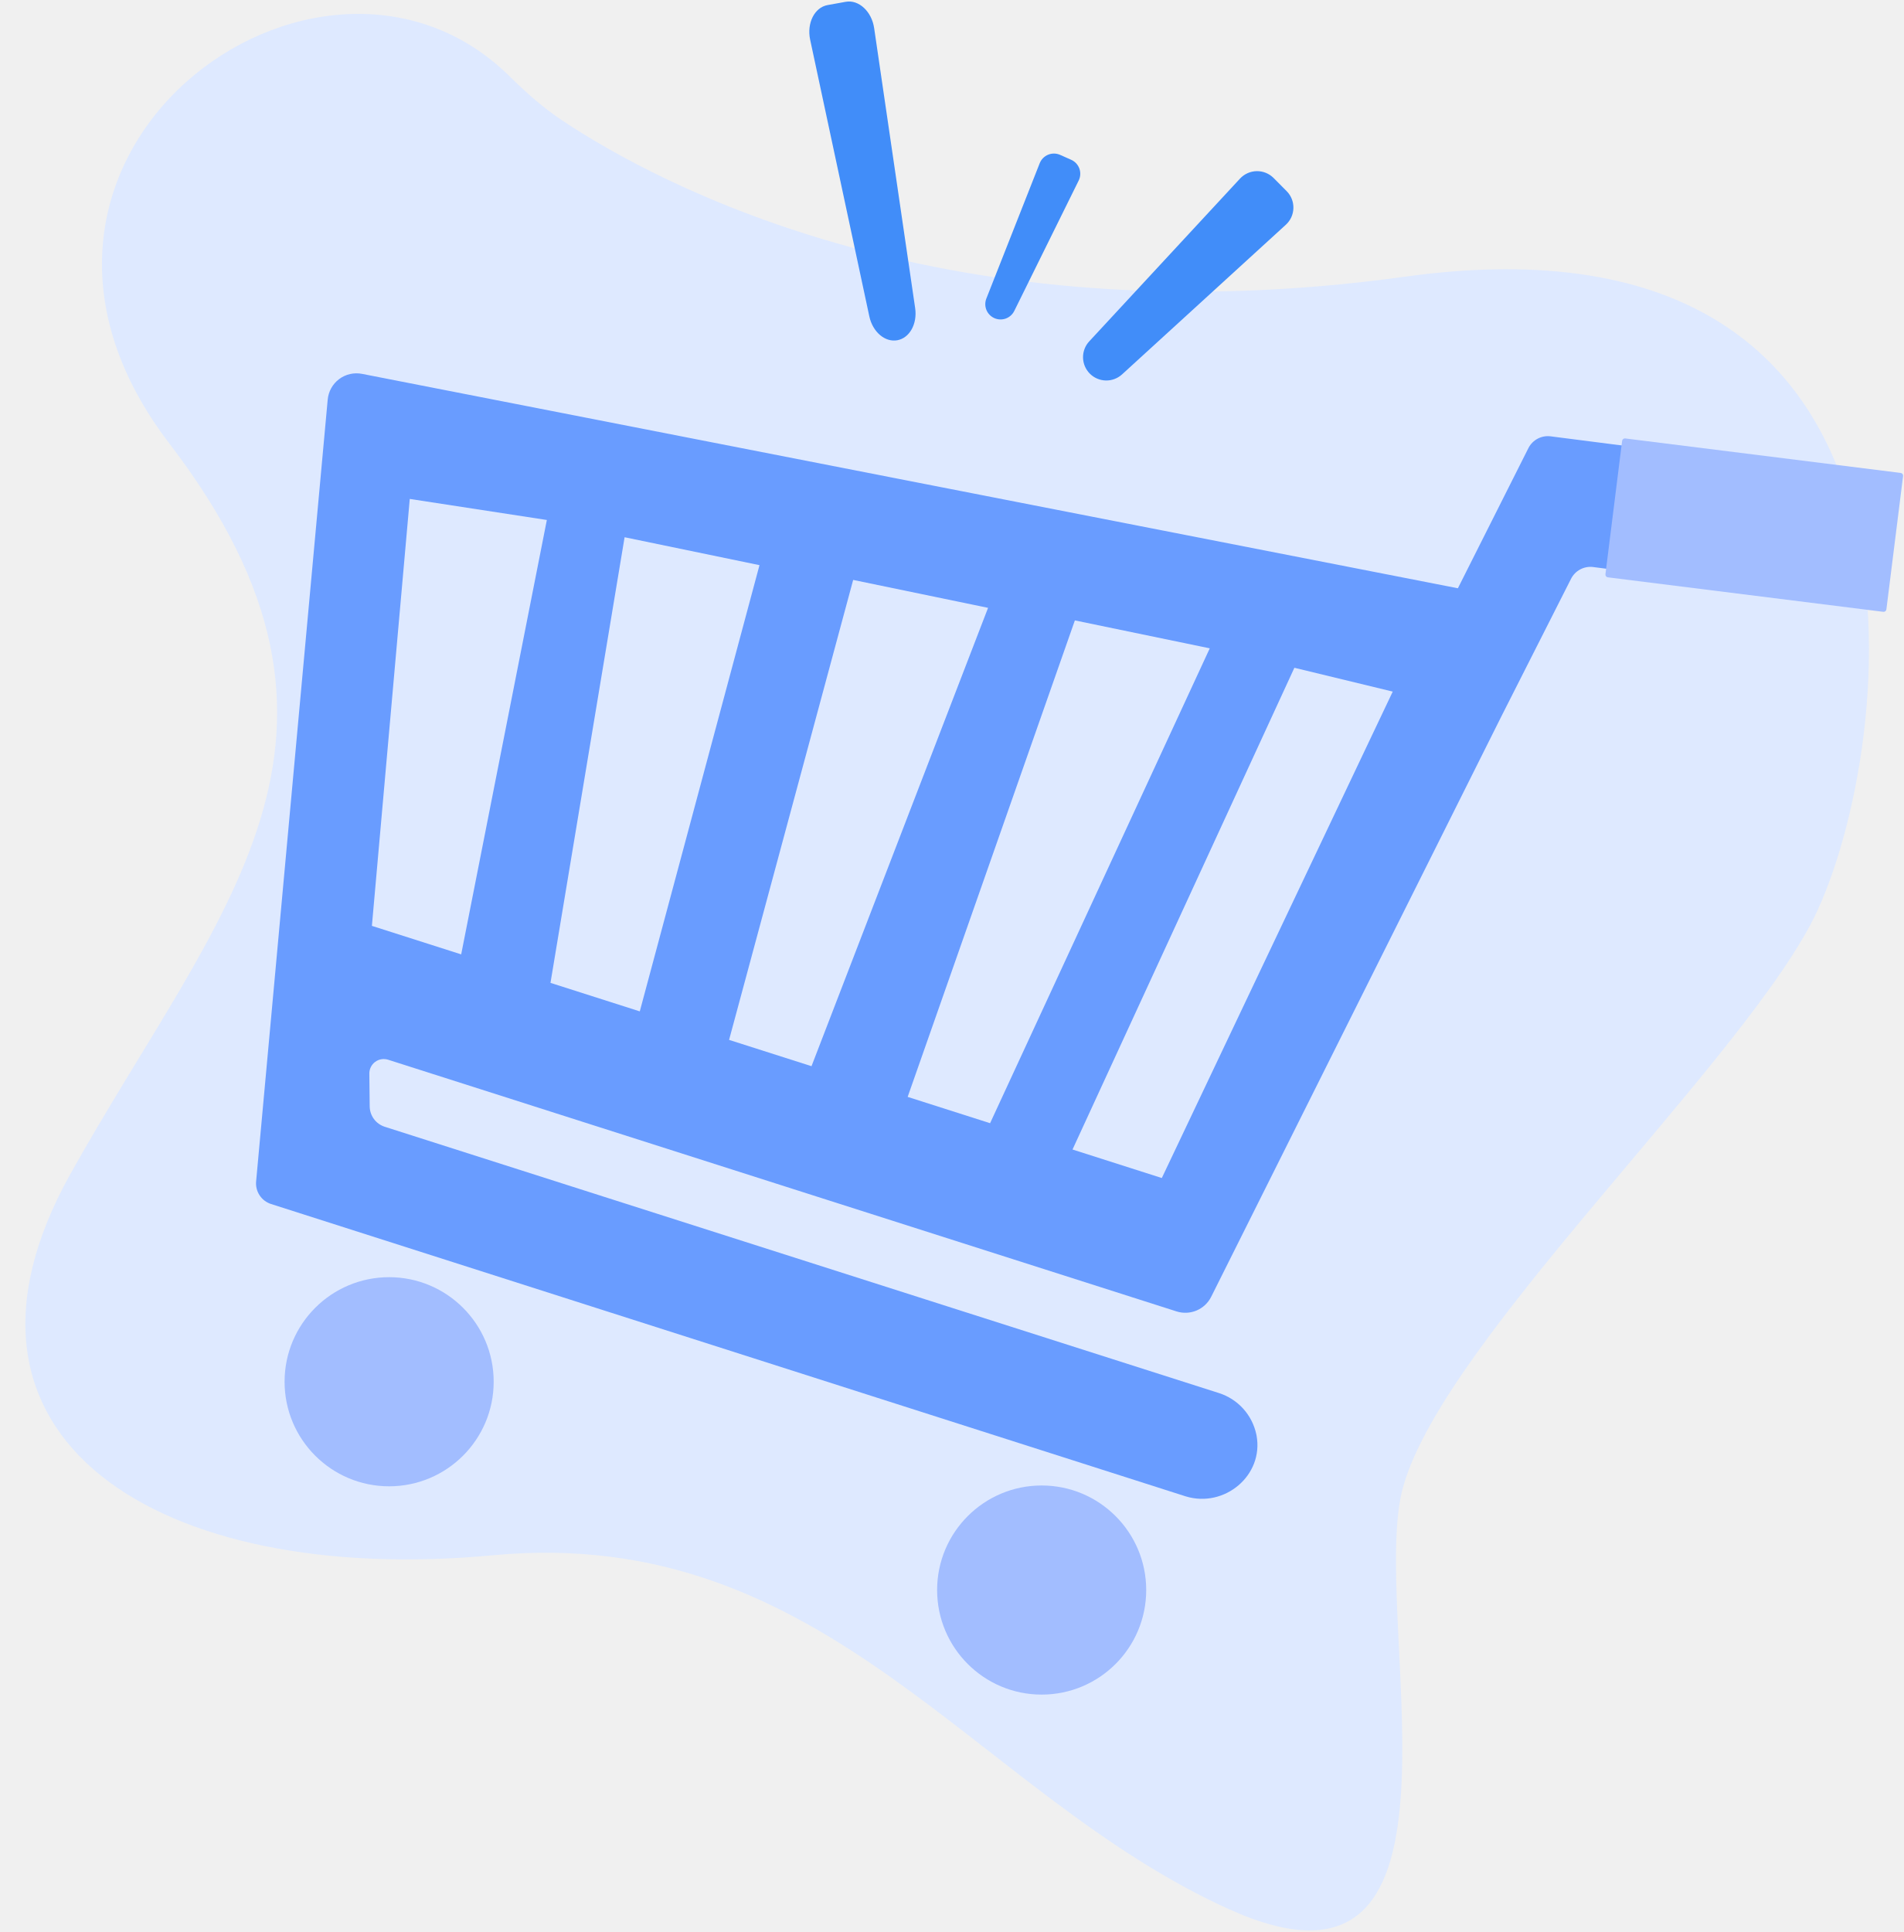
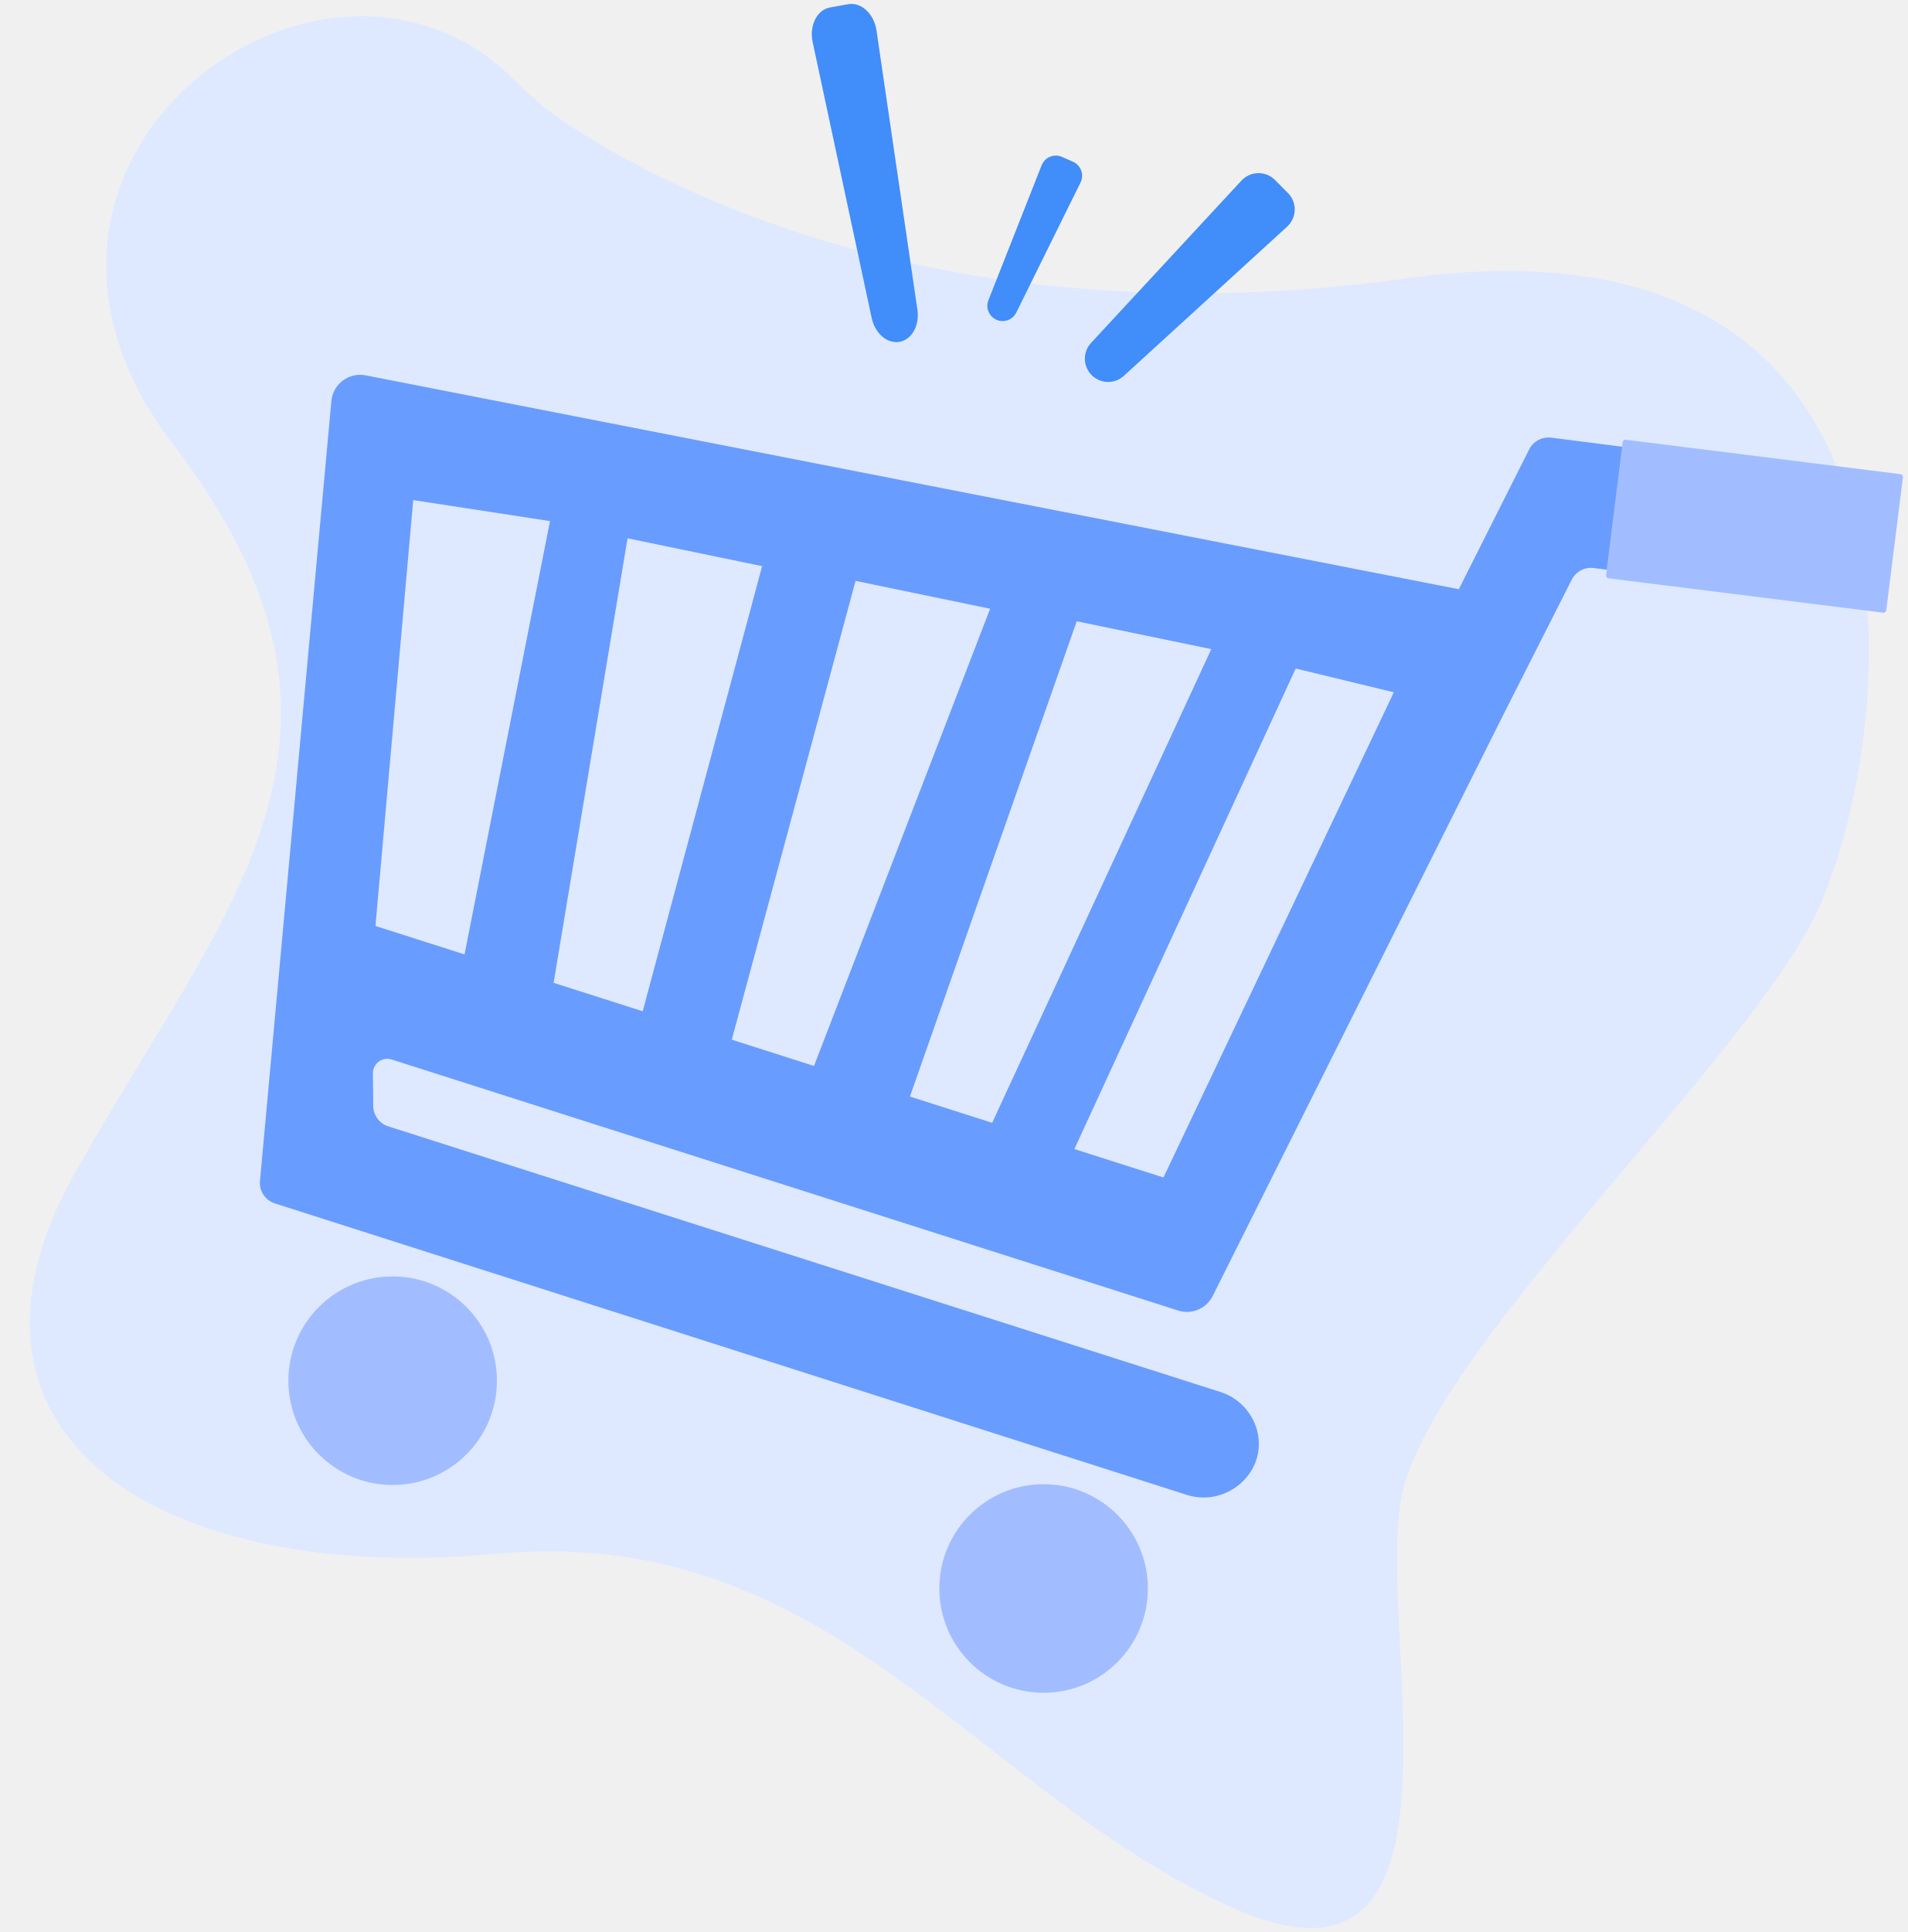
- <svg xmlns="http://www.w3.org/2000/svg" width="202" height="205" viewBox="0 0 202 205" fill="none">
-   <path d="M54.124 8.141C55.844 9.844 57.657 11.448 59.673 12.789C69.956 19.628 100.553 36.086 149.08 29.36C209.712 20.956 200.817 81.919 192.092 98.166C183.368 114.414 151.281 144.198 148.586 159.121C145.891 174.044 157.423 214.804 130.402 202.573C103.381 190.342 87.771 161.695 52.304 165.025C16.836 168.354 -8.226 152.638 7.474 124.558C23.174 96.478 41.945 78.358 17.986 47.08C-5.307 16.672 33.928 -11.86 54.124 8.141Z" fill="#DEE9FF" />
-   <path d="M115.647 39.643C115.197 39.19 114.94 38.581 114.929 37.943C114.918 37.305 115.154 36.688 115.588 36.22L131.586 18.952C131.813 18.707 132.086 18.511 132.391 18.375C132.695 18.239 133.024 18.166 133.357 18.16C133.691 18.154 134.022 18.216 134.331 18.341C134.64 18.467 134.92 18.654 135.155 18.89L136.536 20.281C136.771 20.517 136.956 20.799 137.079 21.109C137.202 21.419 137.261 21.75 137.253 22.084C137.245 22.417 137.17 22.745 137.032 23.049C136.893 23.352 136.695 23.625 136.449 23.849L119.07 39.726C118.599 40.157 117.98 40.388 117.342 40.373C116.704 40.357 116.097 40.096 115.647 39.643V39.643Z" fill="#418DF9" />
-   <path d="M105.521 33.757C105.138 33.587 104.836 33.277 104.677 32.89C104.519 32.502 104.516 32.069 104.669 31.68L110.331 17.321C110.411 17.117 110.532 16.932 110.685 16.777C110.839 16.621 111.022 16.498 111.225 16.415C111.427 16.332 111.644 16.291 111.862 16.294C112.081 16.297 112.297 16.345 112.497 16.433L113.671 16.954C113.871 17.043 114.051 17.171 114.2 17.331C114.349 17.49 114.465 17.679 114.539 17.884C114.614 18.09 114.646 18.308 114.633 18.527C114.621 18.745 114.565 18.959 114.468 19.155L107.632 32.993C107.447 33.368 107.123 33.657 106.73 33.8C106.336 33.942 105.903 33.927 105.521 33.757Z" fill="#418DF9" />
-   <path d="M95.218 36.104C93.913 36.339 92.604 35.219 92.25 33.566L85.971 4.21C85.596 2.456 86.436 0.787 87.82 0.538L89.749 0.191C91.133 -0.058 92.503 1.213 92.763 2.987L97.114 32.69C97.359 34.364 96.523 35.869 95.218 36.104Z" fill="#418DF9" />
-   <path d="M196.712 63.731L169.018 60.161C168.552 60.111 168.081 60.205 167.67 60.429C167.258 60.653 166.924 60.998 166.714 61.417L159.35 75.957L128.524 137.608C128.196 138.259 127.647 138.772 126.976 139.055C126.304 139.338 125.553 139.373 124.858 139.152L41.188 112.445C40.957 112.372 40.712 112.354 40.473 112.393C40.234 112.433 40.008 112.528 39.813 112.672C39.618 112.816 39.461 113.005 39.353 113.221C39.245 113.438 39.19 113.678 39.193 113.92L39.231 117.394C39.236 117.878 39.393 118.347 39.679 118.735C39.967 119.124 40.369 119.412 40.829 119.559L129.354 147.815C130.341 148.13 131.227 148.7 131.923 149.468C132.618 150.236 133.098 151.174 133.315 152.187L133.344 152.325C134.114 156.555 129.946 160.027 125.838 158.78L28.767 127.756C28.269 127.598 27.84 127.274 27.552 126.839C27.263 126.404 27.131 125.883 27.178 125.362L34.775 42.403C34.814 41.975 34.941 41.56 35.15 41.185C35.359 40.81 35.645 40.483 35.988 40.225C36.332 39.967 36.726 39.785 37.144 39.689C37.563 39.594 37.997 39.587 38.419 39.67L154.708 62.419L162.198 47.534C162.414 47.113 162.754 46.769 163.172 46.548C163.59 46.327 164.066 46.239 164.536 46.297L198.449 50.64C198.75 50.677 199.04 50.775 199.303 50.925C199.566 51.076 199.797 51.277 199.981 51.518C200.166 51.758 200.301 52.033 200.379 52.326C200.457 52.619 200.476 52.925 200.434 53.225L199.278 61.755C199.198 62.356 198.883 62.902 198.402 63.272C197.921 63.642 197.314 63.807 196.712 63.731V63.731Z" fill="#699CFF" />
-   <path d="M39.465 98.242L48.94 101.266L58.03 55.174L43.483 52.941L39.465 98.242Z" fill="#DEE9FF" />
-   <path d="M113.813 121.972L123.289 124.997L147.794 73.384L137.357 70.856L113.813 121.972Z" fill="#DEE9FF" />
-   <path d="M77.368 110.34L86.115 113.131L104.851 64.497L90.536 61.534L77.368 110.34Z" fill="#DEE9FF" />
-   <path d="M66.281 57.005L80.595 59.967L67.892 107.315L58.416 104.29L66.281 57.005Z" fill="#DEE9FF" />
-   <path d="M128.377 68.793L114.063 65.83L96.319 116.388L105.066 119.18L128.377 68.793Z" fill="#DEE9FF" />
-   <path d="M41.293 157.708C47.42 157.708 52.388 152.741 52.388 146.613C52.388 140.486 47.42 135.519 41.293 135.519C35.166 135.519 30.199 140.486 30.199 146.613C30.199 152.741 35.166 157.708 41.293 157.708Z" fill="#A2BDFF" />
-   <path d="M110.539 179.81C116.666 179.81 121.633 174.843 121.633 168.715C121.633 162.588 116.666 157.621 110.539 157.621C104.412 157.621 99.445 162.588 99.445 168.715C99.445 174.843 104.412 179.81 110.539 179.81Z" fill="#A2BDFF" />
-   <path d="M201.694 50.181L172.466 46.522C172.304 46.501 172.156 46.616 172.136 46.778L170.365 60.929C170.344 61.091 170.459 61.239 170.621 61.259L199.849 64.918C200.011 64.938 200.159 64.823 200.179 64.661L201.95 50.511C201.971 50.349 201.856 50.201 201.694 50.181Z" fill="#A2BDFF" />
+ <svg xmlns="http://www.w3.org/2000/svg" width="396" height="401" viewBox="0 0 396 401" fill="none">
+   <g clip-path="url(#clip0_303_24)">
+     <path d="M106.534 16.384C109.891 19.709 113.428 22.837 117.361 25.453C137.427 38.799 197.127 70.912 291.814 57.788C410.121 41.39 392.765 160.342 375.741 192.044C358.717 223.747 296.108 281.863 290.85 310.981C285.591 340.099 308.094 419.629 255.369 395.764C202.645 371.899 172.187 316.003 102.983 322.5C33.778 328.996 -15.124 298.33 15.511 243.54C46.145 188.749 82.77 153.393 36.022 92.364C-9.428 33.031 67.128 -22.642 106.534 16.384Z" fill="#DEE9FF" />
+     <path d="M226.579 77.852C225.702 76.969 225.2 75.781 225.178 74.536C225.157 73.291 225.617 72.086 226.463 71.173L257.68 37.48C258.122 37.002 258.656 36.62 259.25 36.354C259.844 36.089 260.485 35.946 261.136 35.935C261.786 35.923 262.432 36.044 263.035 36.288C263.638 36.533 264.185 36.897 264.643 37.359L267.338 40.073C267.797 40.534 268.157 41.084 268.397 41.688C268.638 42.293 268.754 42.94 268.738 43.59C268.722 44.241 268.575 44.881 268.305 45.473C268.036 46.065 267.649 46.597 267.169 47.035L233.258 78.015C232.339 78.855 231.131 79.307 229.886 79.276C228.641 79.246 227.456 78.736 226.579 77.852V77.852Z" fill="#418DF9" />
+     <path d="M206.82 66.367C206.074 66.037 205.485 65.43 205.175 64.675C204.865 63.92 204.86 63.074 205.159 62.314L216.206 34.297C216.363 33.9 216.598 33.539 216.898 33.235C217.197 32.931 217.555 32.691 217.95 32.53C218.345 32.368 218.768 32.288 219.195 32.294C219.621 32.3 220.042 32.392 220.432 32.565L222.725 33.581C223.115 33.754 223.466 34.004 223.756 34.316C224.047 34.628 224.272 34.995 224.417 35.396C224.563 35.797 224.625 36.224 224.602 36.65C224.578 37.076 224.468 37.492 224.279 37.875L210.94 64.876C210.579 65.609 209.948 66.172 209.18 66.45C208.412 66.728 207.567 66.699 206.82 66.367Z" fill="#418DF9" />
+     <path d="M186.717 70.947C184.171 71.405 181.617 69.221 180.926 65.995L168.674 8.715C167.943 5.292 169.582 2.036 172.283 1.55L176.047 0.872C178.747 0.386 181.42 2.866 181.928 6.329L190.417 64.285C190.895 67.551 189.263 70.488 186.717 70.947Z" fill="#418DF9" />
+     <path d="M384.755 124.853L330.718 117.887C329.808 117.79 328.89 117.972 328.087 118.41C327.283 118.848 326.633 119.521 326.221 120.338L311.853 148.709L251.705 269.003C251.066 270.273 249.995 271.275 248.684 271.827C247.373 272.379 245.908 272.447 244.552 272.017L81.293 219.905C80.843 219.762 80.365 219.727 79.899 219.804C79.432 219.881 78.991 220.068 78.611 220.349C78.231 220.629 77.923 220.997 77.712 221.42C77.502 221.843 77.395 222.31 77.4 222.783L77.475 229.562C77.484 230.505 77.79 231.421 78.35 232.179C78.91 232.937 79.695 233.5 80.593 233.786L253.325 288.919C255.251 289.534 256.98 290.647 258.337 292.145C259.694 293.643 260.631 295.473 261.053 297.45L261.11 297.72C262.613 305.973 254.48 312.748 246.465 310.315L57.058 249.781C56.086 249.472 55.249 248.84 54.686 247.991C54.122 247.141 53.865 246.125 53.958 245.109L68.781 83.237C68.856 82.403 69.105 81.593 69.513 80.861C69.92 80.129 70.477 79.491 71.148 78.988C71.818 78.485 72.587 78.129 73.403 77.943C74.22 77.756 75.067 77.744 75.889 77.906L302.796 122.294L317.41 93.249C317.832 92.429 318.496 91.757 319.312 91.325C320.127 90.894 321.056 90.722 321.972 90.835L388.144 99.309C388.731 99.383 389.297 99.572 389.81 99.866C390.324 100.161 390.773 100.554 391.134 101.023C391.494 101.492 391.758 102.028 391.91 102.6C392.062 103.172 392.098 103.768 392.018 104.354L389.762 120.998C389.605 122.171 388.991 123.235 388.053 123.957C387.115 124.68 385.929 125.001 384.755 124.853V124.853Z" fill="#699CFF" />
+     <path d="M77.931 192.191L96.42 198.092L114.156 108.157L85.771 103.799L77.931 192.191Z" fill="#DEE9FF" />
+     <path d="M223 238.495L241.49 244.396L289.305 143.689L268.94 138.756L223 238.495Z" fill="#DEE9FF" />
+     <path d="M151.888 215.797L168.955 221.244L205.513 126.347L177.582 120.566L151.888 215.797Z" fill="#DEE9FF" />
+     <path d="M130.255 111.729L158.185 117.509L133.398 209.895L114.909 203.993L130.255 111.729Z" fill="#DEE9FF" />
+     <path d="M251.419 134.731L223.488 128.95L188.866 227.599L205.934 233.047L251.419 134.731Z" fill="#DEE9FF" />
+     <path d="M81.499 308.223C93.454 308.223 103.146 298.53 103.146 286.575C103.146 274.619 93.454 264.927 81.499 264.927C69.543 264.927 59.851 274.619 59.851 286.575C59.851 298.53 69.543 308.223 81.499 308.223Z" fill="#A2BDFF" />
+     <path d="M216.613 351.349C228.568 351.349 238.26 341.657 238.26 329.701C238.26 317.745 228.568 308.053 216.613 308.053C204.657 308.053 194.965 317.745 194.965 329.701C194.965 341.657 204.657 351.349 216.613 351.349Z" fill="#A2BDFF" />
+     <path d="M394.475 98.413L337.446 91.274C337.13 91.234 336.841 91.458 336.802 91.775L333.345 119.385C333.306 119.701 333.53 119.99 333.846 120.029L390.875 127.169C391.191 127.209 391.48 126.984 391.519 126.668L394.976 99.058C395.016 98.741 394.791 98.453 394.475 98.413Z" fill="#A2BDFF" />
+   </g>
+   <defs>
+     <clipPath id="clip0_303_24">
+       <rect width="394.146" height="400" fill="white" transform="translate(0.926758 0.5)" />
+     </clipPath>
+   </defs>
</svg>
